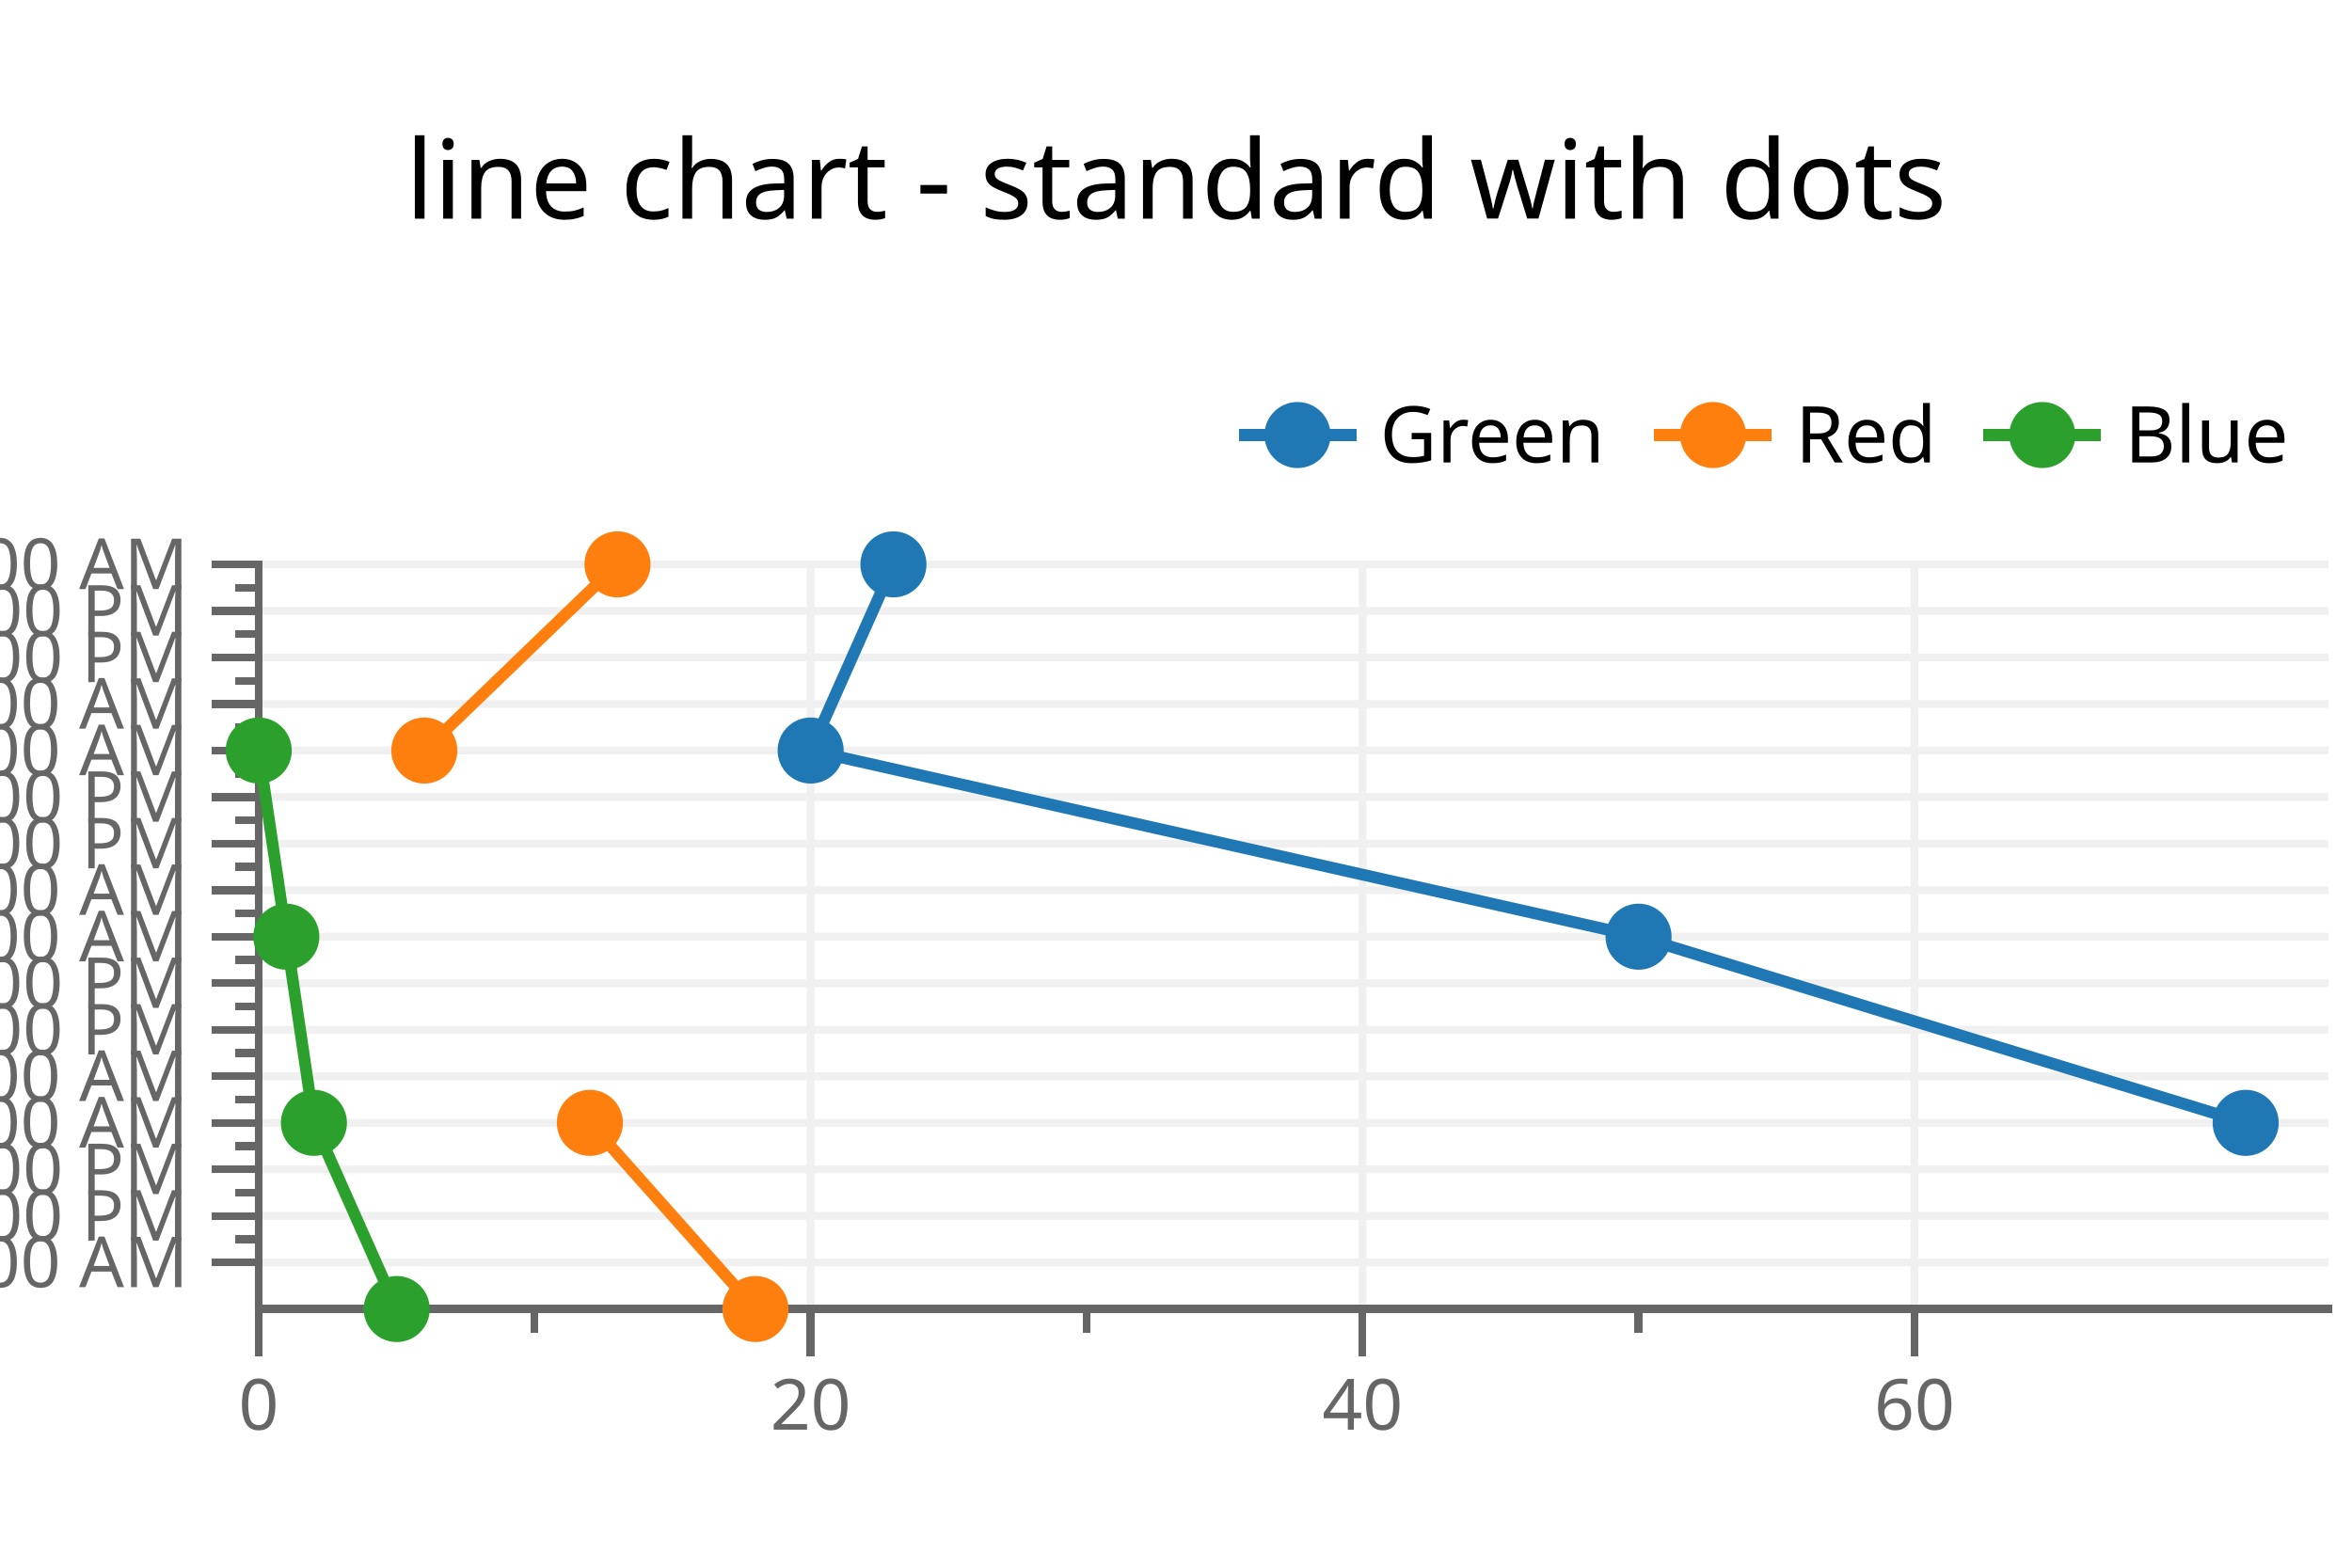
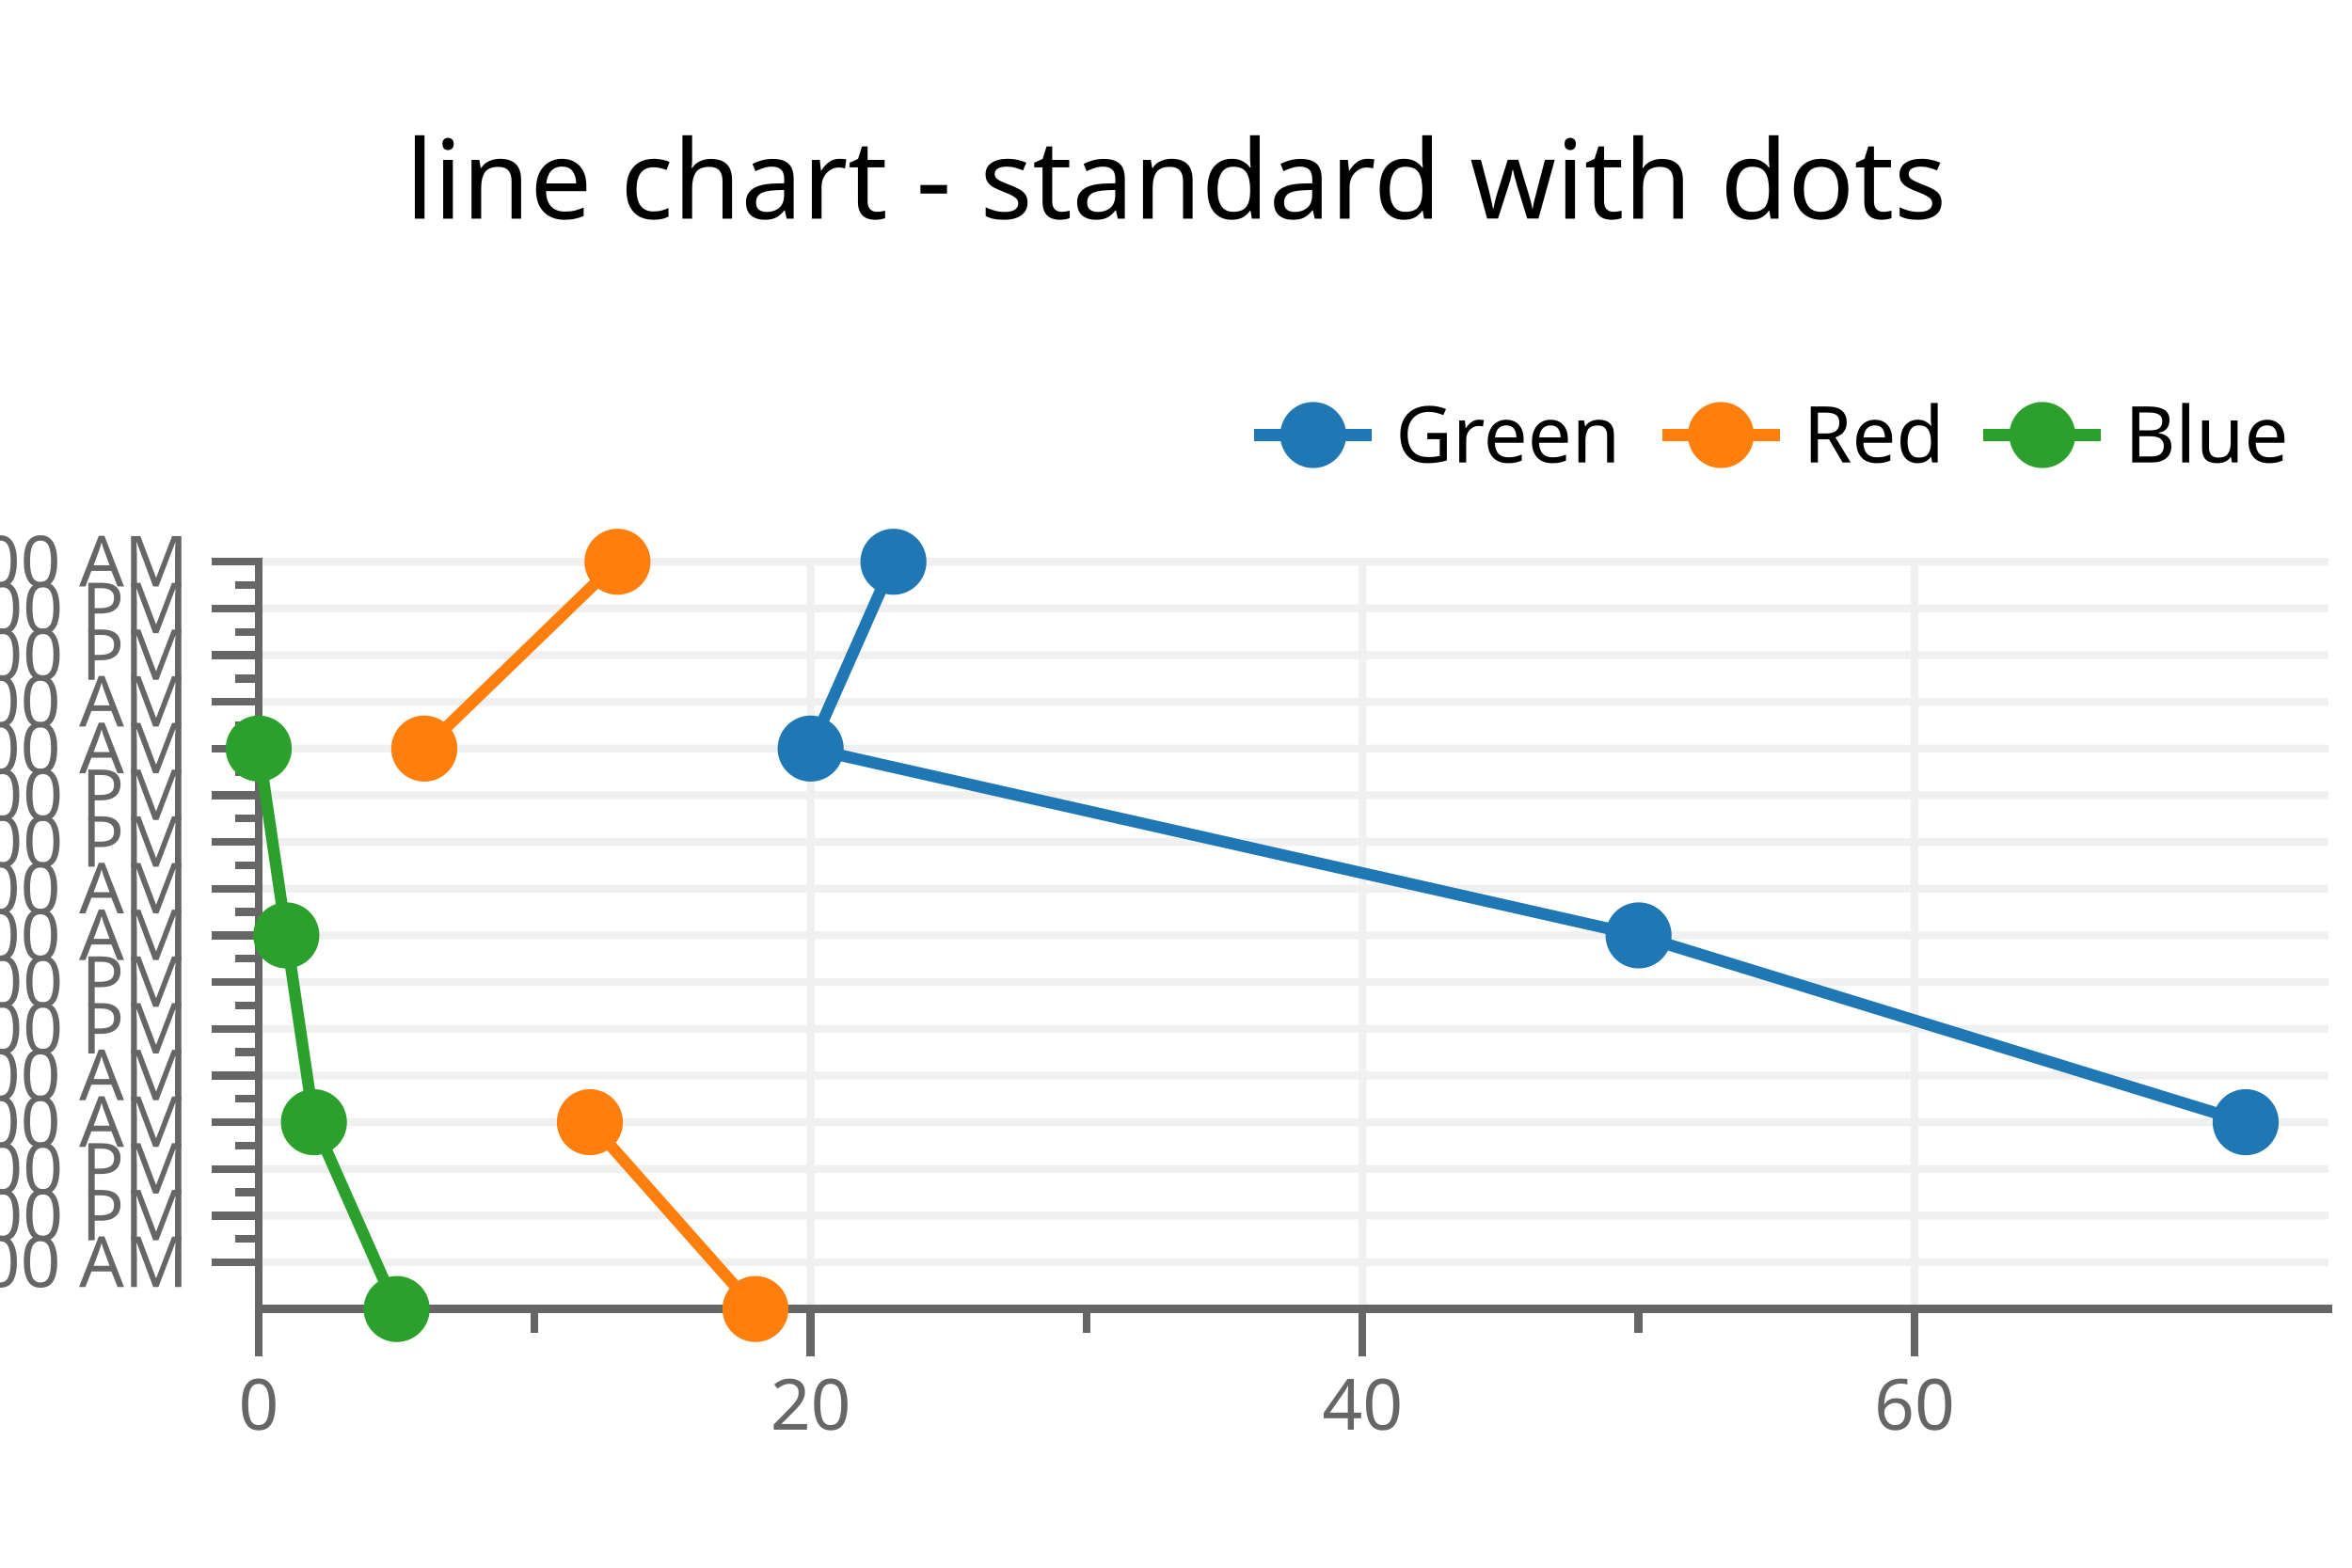
<svg xmlns="http://www.w3.org/2000/svg" contentScriptType="text/ecmascript" width="300" zoomAndPan="magnify" contentStyleType="text/css" viewBox="0 0 300 200" height="200" preserveAspectRatio="xMidYMid meet" version="1.0">
  <g id="canvas" />
  <g font-size="10px" fill="none" width="300" style="-webkit-touch-callout: none; -webkit-user-select: none; -khtml-user-select: none; -moz-user-select: none; -ms-user-select: none; user-select: none;" font-family="sans-serif" height="200" stroke="none" stroke-width="1.5">
    <defs />
    <g>
      <g transform="translate(3,3)">
-         <g transform="translate(40,0)">
+         <g transform="translate(38,0)">
          <g transform="translate(4,4)">
-             <text fill="rgb(0,0,0)" dy=".35em" style="font-family: sans-serif; font-style: normal; font-variant: normal; font-weight: normal; font-size: 14px; " pointer-events="none" transform="translate(103,16)" text-anchor="middle">
+             <text fill="rgb(0,0,0)" dy=".35em" style="font-family: sans-serif; font-style: normal; font-variant: normal; font-weight: normal; font-size: 14px; " pointer-events="none" transform="translate(105,16)" text-anchor="middle">
                            line chart - standard with dots
                        </text>
          </g>
        </g>
      </g>
      <g transform="translate(3,3)">
        <g clip-path="url(#hb)">
          <clipPath id="hb">
            <rect x="0" width="294" height="25" y="40" />
          </clipPath>
          <g transform="translate(0,40)">
            <g transform="translate(5,5)">
-               <g transform="translate(150,0)">
-                 <rect width="48" fill="rgb(200,200,200)" height="15" fill-opacity="0" pointer-events="none" />
+               <g transform="translate(152,0)">
+                 <rect width="47" fill="rgb(200,200,200)" height="15" fill-opacity="0" pointer-events="none" />
                <g>
                  <g>
                    <g>
                      <line x1="0" x2="15" y1="7.5" y2="7.5" shape-rendering="crispEdges" stroke="rgb(31,119,180)" pointer-events="none" />
                    </g>
                    <g>
                      <circle fill="rgb(31,119,180)" r="3.464" pointer-events="none" cx="7.5" cy="7.5" stroke="rgb(31,119,180)" />
                    </g>
                  </g>
                  <g>
                    <text fill="rgb(0,0,0)" x="3" dy=".35em" pointer-events="none" transform="translate(15,7.5)">
                                            Green
                                        </text>
                  </g>
                </g>
-                 <rect width="37" fill="rgb(200,200,200)" x="53" fill-opacity="0" height="15" pointer-events="none" />
-                 <g transform="translate(53,0)">
+                 <rect width="36" fill="rgb(200,200,200)" x="52" fill-opacity="0" height="15" pointer-events="none" />
+                 <g transform="translate(52,0)">
                  <g>
                    <g>
                      <line x1="0" x2="15" y1="7.5" y2="7.5" shape-rendering="crispEdges" stroke="rgb(255,127,14)" pointer-events="none" />
                    </g>
                    <g>
                      <circle fill="rgb(255,127,14)" r="3.464" pointer-events="none" cx="7.5" cy="7.5" stroke="rgb(255,127,14)" />
                    </g>
                  </g>
                  <g>
                    <text fill="rgb(0,0,0)" x="3" dy=".35em" pointer-events="none" transform="translate(15,7.5)">
                                            Red
                                        </text>
                  </g>
                </g>
-                 <rect width="39" fill="rgb(200,200,200)" x="95" fill-opacity="0" height="15" pointer-events="none" />
-                 <g transform="translate(95,0)">
+                 <rect width="39" fill="rgb(200,200,200)" x="93" fill-opacity="0" height="15" pointer-events="none" />
+                 <g transform="translate(93,0)">
                  <g>
                    <g>
                      <line x1="0" x2="15" y1="7.5" y2="7.5" shape-rendering="crispEdges" stroke="rgb(44,160,44)" pointer-events="none" />
                    </g>
                    <g>
                      <circle fill="rgb(44,160,44)" r="3.464" pointer-events="none" cx="7.5" cy="7.5" stroke="rgb(44,160,44)" />
                    </g>
                  </g>
                  <g>
                    <text fill="rgb(0,0,0)" x="3" dy=".35em" pointer-events="none" transform="translate(15,7.5)">
                                            Blue
                                        </text>
                  </g>
                </g>
              </g>
            </g>
          </g>
        </g>
      </g>
      <g transform="translate(3,3)">
        <g transform="translate(0,65)">
-           <g transform="translate(0,4)">
-             <g transform="translate(30,0)" />
-           </g>
-           <g transform="translate(0,4)">
-             <line x1="30" x2="30" y1="0" y2="95" stroke="rgb(240,240,240)" stroke-width="1" pointer-events="none" />
-             <line x1="100.4" x2="100.4" y1="0" y2="95" stroke="rgb(240,240,240)" stroke-width="1" pointer-events="none" />
-             <line x1="170.8" x2="170.8" y1="0" y2="95" stroke="rgb(240,240,240)" stroke-width="1" pointer-events="none" />
-             <line x1="241.2" x2="241.2" y1="0" y2="95" stroke="rgb(240,240,240)" stroke-width="1" pointer-events="none" />
-           </g>
-           <g transform="translate(0,4)">
-             <line x1="30" x2="294" y1="89.062" y2="89.062" stroke="rgb(240,240,240)" stroke-width="1" pointer-events="none" />
-             <line x1="30" x2="294" y1="83.125" y2="83.125" stroke="rgb(240,240,240)" stroke-width="1" pointer-events="none" />
-             <line x1="30" x2="294" y1="77.188" y2="77.188" stroke="rgb(240,240,240)" stroke-width="1" pointer-events="none" />
-             <line x1="30" x2="294" y1="71.25" y2="71.25" stroke="rgb(240,240,240)" stroke-width="1" pointer-events="none" />
-             <line x1="30" x2="294" y1="65.312" y2="65.312" stroke="rgb(240,240,240)" stroke-width="1" pointer-events="none" />
-             <line x1="30" x2="294" y1="59.375" y2="59.375" stroke="rgb(240,240,240)" stroke-width="1" pointer-events="none" />
-             <line x1="30" x2="294" y1="53.438" y2="53.438" stroke="rgb(240,240,240)" stroke-width="1" pointer-events="none" />
-             <line x1="30" x2="294" y1="47.5" y2="47.5" stroke="rgb(240,240,240)" stroke-width="1" pointer-events="none" />
-             <line x1="30" x2="294" y1="41.562" y2="41.562" stroke="rgb(240,240,240)" stroke-width="1" pointer-events="none" />
-             <line x1="30" x2="294" y1="35.625" y2="35.625" stroke="rgb(240,240,240)" stroke-width="1" pointer-events="none" />
-             <line x1="30" x2="294" y1="29.688" y2="29.688" stroke="rgb(240,240,240)" stroke-width="1" pointer-events="none" />
-             <line x1="30" x2="294" y1="23.75" y2="23.75" stroke="rgb(240,240,240)" stroke-width="1" pointer-events="none" />
-             <line x1="30" x2="294" y1="17.812" y2="17.812" stroke="rgb(240,240,240)" stroke-width="1" pointer-events="none" />
-             <line x1="30" x2="294" y1="11.875" y2="11.875" stroke="rgb(240,240,240)" stroke-width="1" pointer-events="none" />
-             <line x1="30" x2="294" y1="5.938" y2="5.938" stroke="rgb(240,240,240)" stroke-width="1" pointer-events="none" />
+           <g transform="translate(0,3.6666)">
+             <g transform="translate(30,7.105427357601002e-15)" />
+           </g>
+           <g transform="translate(0,3.6666)">
+             <line x1="30" x2="30" y1="0" y2="95.333" stroke="rgb(240,240,240)" stroke-width="1" pointer-events="none" />
+             <line x1="100.4" x2="100.4" y1="0" y2="95.333" stroke="rgb(240,240,240)" stroke-width="1" pointer-events="none" />
+             <line x1="170.8" x2="170.8" y1="0" y2="95.333" stroke="rgb(240,240,240)" stroke-width="1" pointer-events="none" />
+             <line x1="241.2" x2="241.2" y1="0" y2="95.333" stroke="rgb(240,240,240)" stroke-width="1" pointer-events="none" />
+           </g>
+           <g transform="translate(0,3.6666)">
+             <line x1="30" x2="294" y1="89.375" y2="89.375" stroke="rgb(240,240,240)" stroke-width="1" pointer-events="none" />
+             <line x1="30" x2="294" y1="83.417" y2="83.417" stroke="rgb(240,240,240)" stroke-width="1" pointer-events="none" />
+             <line x1="30" x2="294" y1="77.458" y2="77.458" stroke="rgb(240,240,240)" stroke-width="1" pointer-events="none" />
+             <line x1="30" x2="294" y1="71.5" y2="71.5" stroke="rgb(240,240,240)" stroke-width="1" pointer-events="none" />
+             <line x1="30" x2="294" y1="65.542" y2="65.542" stroke="rgb(240,240,240)" stroke-width="1" pointer-events="none" />
+             <line x1="30" x2="294" y1="59.583" y2="59.583" stroke="rgb(240,240,240)" stroke-width="1" pointer-events="none" />
+             <line x1="30" x2="294" y1="53.625" y2="53.625" stroke="rgb(240,240,240)" stroke-width="1" pointer-events="none" />
+             <line x1="30" x2="294" y1="47.667" y2="47.667" stroke="rgb(240,240,240)" stroke-width="1" pointer-events="none" />
+             <line x1="30" x2="294" y1="41.708" y2="41.708" stroke="rgb(240,240,240)" stroke-width="1" pointer-events="none" />
+             <line x1="30" x2="294" y1="35.75" y2="35.75" stroke="rgb(240,240,240)" stroke-width="1" pointer-events="none" />
+             <line x1="30" x2="294" y1="29.792" y2="29.792" stroke="rgb(240,240,240)" stroke-width="1" pointer-events="none" />
+             <line x1="30" x2="294" y1="23.833" y2="23.833" stroke="rgb(240,240,240)" stroke-width="1" pointer-events="none" />
+             <line x1="30" x2="294" y1="17.875" y2="17.875" stroke="rgb(240,240,240)" stroke-width="1" pointer-events="none" />
+             <line x1="30" x2="294" y1="11.917" y2="11.917" stroke="rgb(240,240,240)" stroke-width="1" pointer-events="none" />
+             <line x1="30" x2="294" y1="5.958" y2="5.958" stroke="rgb(240,240,240)" stroke-width="1" pointer-events="none" />
            <line x1="30" x2="294" y1="0" y2="0" stroke="rgb(240,240,240)" stroke-width="1" pointer-events="none" />
          </g>
-           <g transform="translate(0,4)">
-             <g>
-               <g>
-                 <line x1="24" x2="30" y1="89.062" y2="89.062" shape-rendering="crispEdges" stroke="rgb(102,102,102)" stroke-width="1" pointer-events="none" />
-               </g>
-               <g>
-                 <line x1="27" x2="30" y1="86.094" y2="86.094" shape-rendering="crispEdges" stroke="rgb(102,102,102)" stroke-width="1" pointer-events="none" />
-               </g>
-               <g>
-                 <text x="-3" transform="translate(24,89.0625)" fill="rgb(102,102,102)" text-anchor="end" style="font-family: sans-serif; font-style: normal; font-variant: normal; font-weight: normal; font-size: 9px; " dy=".35em" pointer-events="none">
+           <g transform="translate(0,3.6666)">
+             <g transform="translate(0,7.105427357601002e-15)">
+               <g>
+                 <line x1="24" x2="30" y1="89.375" y2="89.375" shape-rendering="crispEdges" stroke="rgb(102,102,102)" stroke-width="1" pointer-events="none" />
+               </g>
+               <g>
+                 <line x1="27" x2="30" y1="86.396" y2="86.396" shape-rendering="crispEdges" stroke="rgb(102,102,102)" stroke-width="1" pointer-events="none" />
+               </g>
+               <g>
+                 <text x="-3" transform="translate(24,89.37506)" fill="rgb(102,102,102)" text-anchor="end" style="font-family: sans-serif; font-style: normal; font-variant: normal; font-weight: normal; font-size: 9px; " dy=".35em" pointer-events="none">
                                    06:00 AM
                                </text>
              </g>
              <g>
-                 <line x1="24" x2="30" y1="83.125" y2="83.125" shape-rendering="crispEdges" stroke="rgb(102,102,102)" stroke-width="1" pointer-events="none" />
-               </g>
-               <g>
-                 <line x1="27" x2="30" y1="80.156" y2="80.156" shape-rendering="crispEdges" stroke="rgb(102,102,102)" stroke-width="1" pointer-events="none" />
-               </g>
-               <g>
-                 <text x="-3" transform="translate(24,83.125)" fill="rgb(102,102,102)" text-anchor="end" style="font-family: sans-serif; font-style: normal; font-variant: normal; font-weight: normal; font-size: 9px; " dy=".35em" pointer-events="none">
+                 <line x1="24" x2="30" y1="83.417" y2="83.417" shape-rendering="crispEdges" stroke="rgb(102,102,102)" stroke-width="1" pointer-events="none" />
+               </g>
+               <g>
+                 <line x1="27" x2="30" y1="80.438" y2="80.438" shape-rendering="crispEdges" stroke="rgb(102,102,102)" stroke-width="1" pointer-events="none" />
+               </g>
+               <g>
+                 <text x="-3" transform="translate(24,83.41672)" fill="rgb(102,102,102)" text-anchor="end" style="font-family: sans-serif; font-style: normal; font-variant: normal; font-weight: normal; font-size: 9px; " dy=".35em" pointer-events="none">
                                    12:00 PM
                                </text>
              </g>
              <g>
-                 <line x1="24" x2="30" y1="77.188" y2="77.188" shape-rendering="crispEdges" stroke="rgb(102,102,102)" stroke-width="1" pointer-events="none" />
-               </g>
-               <g>
-                 <line x1="27" x2="30" y1="74.219" y2="74.219" shape-rendering="crispEdges" stroke="rgb(102,102,102)" stroke-width="1" pointer-events="none" />
-               </g>
-               <g>
-                 <text x="-3" transform="translate(24,77.1875)" fill="rgb(102,102,102)" text-anchor="end" style="font-family: sans-serif; font-style: normal; font-variant: normal; font-weight: normal; font-size: 9px; " dy=".35em" pointer-events="none">
+                 <line x1="24" x2="30" y1="77.458" y2="77.458" shape-rendering="crispEdges" stroke="rgb(102,102,102)" stroke-width="1" pointer-events="none" />
+               </g>
+               <g>
+                 <line x1="27" x2="30" y1="74.479" y2="74.479" shape-rendering="crispEdges" stroke="rgb(102,102,102)" stroke-width="1" pointer-events="none" />
+               </g>
+               <g>
+                 <text x="-3" transform="translate(24,77.45839)" fill="rgb(102,102,102)" text-anchor="end" style="font-family: sans-serif; font-style: normal; font-variant: normal; font-weight: normal; font-size: 9px; " dy=".35em" pointer-events="none">
                                    06:00 PM
                                </text>
              </g>
              <g>
-                 <line x1="24" x2="30" y1="71.25" y2="71.25" shape-rendering="crispEdges" stroke="rgb(102,102,102)" stroke-width="1" pointer-events="none" />
-               </g>
-               <g>
-                 <line x1="27" x2="30" y1="68.281" y2="68.281" shape-rendering="crispEdges" stroke="rgb(102,102,102)" stroke-width="1" pointer-events="none" />
-               </g>
-               <g>
-                 <text x="-3" transform="translate(24,71.25)" fill="rgb(102,102,102)" text-anchor="end" style="font-family: sans-serif; font-style: normal; font-variant: normal; font-weight: normal; font-size: 9px; " dy=".35em" pointer-events="none">
+                 <line x1="24" x2="30" y1="71.5" y2="71.5" shape-rendering="crispEdges" stroke="rgb(102,102,102)" stroke-width="1" pointer-events="none" />
+               </g>
+               <g>
+                 <line x1="27" x2="30" y1="68.521" y2="68.521" shape-rendering="crispEdges" stroke="rgb(102,102,102)" stroke-width="1" pointer-events="none" />
+               </g>
+               <g>
+                 <text x="-3" transform="translate(24,71.50005)" fill="rgb(102,102,102)" text-anchor="end" style="font-family: sans-serif; font-style: normal; font-variant: normal; font-weight: normal; font-size: 9px; " dy=".35em" pointer-events="none">
                                    12:00 AM
                                </text>
              </g>
              <g>
-                 <line x1="24" x2="30" y1="65.312" y2="65.312" shape-rendering="crispEdges" stroke="rgb(102,102,102)" stroke-width="1" pointer-events="none" />
-               </g>
-               <g>
-                 <line x1="27" x2="30" y1="62.344" y2="62.344" shape-rendering="crispEdges" stroke="rgb(102,102,102)" stroke-width="1" pointer-events="none" />
-               </g>
-               <g>
-                 <text x="-3" transform="translate(24,65.3125)" fill="rgb(102,102,102)" text-anchor="end" style="font-family: sans-serif; font-style: normal; font-variant: normal; font-weight: normal; font-size: 9px; " dy=".35em" pointer-events="none">
+                 <line x1="24" x2="30" y1="65.542" y2="65.542" shape-rendering="crispEdges" stroke="rgb(102,102,102)" stroke-width="1" pointer-events="none" />
+               </g>
+               <g>
+                 <line x1="27" x2="30" y1="62.563" y2="62.563" shape-rendering="crispEdges" stroke="rgb(102,102,102)" stroke-width="1" pointer-events="none" />
+               </g>
+               <g>
+                 <text x="-3" transform="translate(24,65.54171)" fill="rgb(102,102,102)" text-anchor="end" style="font-family: sans-serif; font-style: normal; font-variant: normal; font-weight: normal; font-size: 9px; " dy=".35em" pointer-events="none">
                                    06:00 AM
                                </text>
              </g>
              <g>
-                 <line x1="24" x2="30" y1="59.375" y2="59.375" shape-rendering="crispEdges" stroke="rgb(102,102,102)" stroke-width="1" pointer-events="none" />
-               </g>
-               <g>
-                 <line x1="27" x2="30" y1="56.406" y2="56.406" shape-rendering="crispEdges" stroke="rgb(102,102,102)" stroke-width="1" pointer-events="none" />
-               </g>
-               <g>
-                 <text x="-3" transform="translate(24,59.375)" fill="rgb(102,102,102)" text-anchor="end" style="font-family: sans-serif; font-style: normal; font-variant: normal; font-weight: normal; font-size: 9px; " dy=".35em" pointer-events="none">
+                 <line x1="24" x2="30" y1="59.583" y2="59.583" shape-rendering="crispEdges" stroke="rgb(102,102,102)" stroke-width="1" pointer-events="none" />
+               </g>
+               <g>
+                 <line x1="27" x2="30" y1="56.604" y2="56.604" shape-rendering="crispEdges" stroke="rgb(102,102,102)" stroke-width="1" pointer-events="none" />
+               </g>
+               <g>
+                 <text x="-3" transform="translate(24,59.58337)" fill="rgb(102,102,102)" text-anchor="end" style="font-family: sans-serif; font-style: normal; font-variant: normal; font-weight: normal; font-size: 9px; " dy=".35em" pointer-events="none">
                                    12:00 PM
                                </text>
              </g>
              <g>
-                 <line x1="24" x2="30" y1="53.438" y2="53.438" shape-rendering="crispEdges" stroke="rgb(102,102,102)" stroke-width="1" pointer-events="none" />
-               </g>
-               <g>
-                 <line x1="27" x2="30" y1="50.469" y2="50.469" shape-rendering="crispEdges" stroke="rgb(102,102,102)" stroke-width="1" pointer-events="none" />
-               </g>
-               <g>
-                 <text x="-3" transform="translate(24,53.4375)" fill="rgb(102,102,102)" text-anchor="end" style="font-family: sans-serif; font-style: normal; font-variant: normal; font-weight: normal; font-size: 9px; " dy=".35em" pointer-events="none">
+                 <line x1="24" x2="30" y1="53.625" y2="53.625" shape-rendering="crispEdges" stroke="rgb(102,102,102)" stroke-width="1" pointer-events="none" />
+               </g>
+               <g>
+                 <line x1="27" x2="30" y1="50.646" y2="50.646" shape-rendering="crispEdges" stroke="rgb(102,102,102)" stroke-width="1" pointer-events="none" />
+               </g>
+               <g>
+                 <text x="-3" transform="translate(24,53.62504)" fill="rgb(102,102,102)" text-anchor="end" style="font-family: sans-serif; font-style: normal; font-variant: normal; font-weight: normal; font-size: 9px; " dy=".35em" pointer-events="none">
                                    06:00 PM
                                </text>
              </g>
              <g>
-                 <line x1="24" x2="30" y1="47.5" y2="47.5" shape-rendering="crispEdges" stroke="rgb(102,102,102)" stroke-width="1" pointer-events="none" />
-               </g>
-               <g>
-                 <line x1="27" x2="30" y1="44.531" y2="44.531" shape-rendering="crispEdges" stroke="rgb(102,102,102)" stroke-width="1" pointer-events="none" />
-               </g>
-               <g>
-                 <text x="-3" transform="translate(24,47.5)" fill="rgb(102,102,102)" text-anchor="end" style="font-family: sans-serif; font-style: normal; font-variant: normal; font-weight: normal; font-size: 9px; " dy=".35em" pointer-events="none">
+                 <line x1="24" x2="30" y1="47.667" y2="47.667" shape-rendering="crispEdges" stroke="rgb(102,102,102)" stroke-width="1" pointer-events="none" />
+               </g>
+               <g>
+                 <line x1="27" x2="30" y1="44.688" y2="44.688" shape-rendering="crispEdges" stroke="rgb(102,102,102)" stroke-width="1" pointer-events="none" />
+               </g>
+               <g>
+                 <text x="-3" transform="translate(24,47.6667)" fill="rgb(102,102,102)" text-anchor="end" style="font-family: sans-serif; font-style: normal; font-variant: normal; font-weight: normal; font-size: 9px; " dy=".35em" pointer-events="none">
                                    12:00 AM
                                </text>
              </g>
              <g>
-                 <line x1="24" x2="30" y1="41.562" y2="41.562" shape-rendering="crispEdges" stroke="rgb(102,102,102)" stroke-width="1" pointer-events="none" />
-               </g>
-               <g>
-                 <line x1="27" x2="30" y1="38.594" y2="38.594" shape-rendering="crispEdges" stroke="rgb(102,102,102)" stroke-width="1" pointer-events="none" />
-               </g>
-               <g>
-                 <text x="-3" transform="translate(24,41.5625)" fill="rgb(102,102,102)" text-anchor="end" style="font-family: sans-serif; font-style: normal; font-variant: normal; font-weight: normal; font-size: 9px; " dy=".35em" pointer-events="none">
+                 <line x1="24" x2="30" y1="41.708" y2="41.708" shape-rendering="crispEdges" stroke="rgb(102,102,102)" stroke-width="1" pointer-events="none" />
+               </g>
+               <g>
+                 <line x1="27" x2="30" y1="38.729" y2="38.729" shape-rendering="crispEdges" stroke="rgb(102,102,102)" stroke-width="1" pointer-events="none" />
+               </g>
+               <g>
+                 <text x="-3" transform="translate(24,41.70836)" fill="rgb(102,102,102)" text-anchor="end" style="font-family: sans-serif; font-style: normal; font-variant: normal; font-weight: normal; font-size: 9px; " dy=".35em" pointer-events="none">
                                    06:00 AM
                                </text>
              </g>
              <g>
-                 <line x1="24" x2="30" y1="35.625" y2="35.625" shape-rendering="crispEdges" stroke="rgb(102,102,102)" stroke-width="1" pointer-events="none" />
-               </g>
-               <g>
-                 <line x1="27" x2="30" y1="32.656" y2="32.656" shape-rendering="crispEdges" stroke="rgb(102,102,102)" stroke-width="1" pointer-events="none" />
-               </g>
-               <g>
-                 <text x="-3" transform="translate(24,35.625)" fill="rgb(102,102,102)" text-anchor="end" style="font-family: sans-serif; font-style: normal; font-variant: normal; font-weight: normal; font-size: 9px; " dy=".35em" pointer-events="none">
+                 <line x1="24" x2="30" y1="35.75" y2="35.75" shape-rendering="crispEdges" stroke="rgb(102,102,102)" stroke-width="1" pointer-events="none" />
+               </g>
+               <g>
+                 <line x1="27" x2="30" y1="32.771" y2="32.771" shape-rendering="crispEdges" stroke="rgb(102,102,102)" stroke-width="1" pointer-events="none" />
+               </g>
+               <g>
+                 <text x="-3" transform="translate(24,35.75003)" fill="rgb(102,102,102)" text-anchor="end" style="font-family: sans-serif; font-style: normal; font-variant: normal; font-weight: normal; font-size: 9px; " dy=".35em" pointer-events="none">
                                    12:00 PM
                                </text>
              </g>
              <g>
-                 <line x1="24" x2="30" y1="29.688" y2="29.688" shape-rendering="crispEdges" stroke="rgb(102,102,102)" stroke-width="1" pointer-events="none" />
-               </g>
-               <g>
-                 <line x1="27" x2="30" y1="26.719" y2="26.719" shape-rendering="crispEdges" stroke="rgb(102,102,102)" stroke-width="1" pointer-events="none" />
-               </g>
-               <g>
-                 <text x="-3" transform="translate(24,29.6875)" fill="rgb(102,102,102)" text-anchor="end" style="font-family: sans-serif; font-style: normal; font-variant: normal; font-weight: normal; font-size: 9px; " dy=".35em" pointer-events="none">
+                 <line x1="24" x2="30" y1="29.792" y2="29.792" shape-rendering="crispEdges" stroke="rgb(102,102,102)" stroke-width="1" pointer-events="none" />
+               </g>
+               <g>
+                 <line x1="27" x2="30" y1="26.813" y2="26.813" shape-rendering="crispEdges" stroke="rgb(102,102,102)" stroke-width="1" pointer-events="none" />
+               </g>
+               <g>
+                 <text x="-3" transform="translate(24,29.79169)" fill="rgb(102,102,102)" text-anchor="end" style="font-family: sans-serif; font-style: normal; font-variant: normal; font-weight: normal; font-size: 9px; " dy=".35em" pointer-events="none">
                                    06:00 PM
                                </text>
              </g>
              <g>
-                 <line x1="24" x2="30" y1="23.75" y2="23.75" shape-rendering="crispEdges" stroke="rgb(102,102,102)" stroke-width="1" pointer-events="none" />
-               </g>
-               <g>
-                 <line x1="27" x2="30" y1="20.781" y2="20.781" shape-rendering="crispEdges" stroke="rgb(102,102,102)" stroke-width="1" pointer-events="none" />
-               </g>
-               <g>
-                 <text x="-3" transform="translate(24,23.75)" fill="rgb(102,102,102)" text-anchor="end" style="font-family: sans-serif; font-style: normal; font-variant: normal; font-weight: normal; font-size: 9px; " dy=".35em" pointer-events="none">
+                 <line x1="24" x2="30" y1="23.833" y2="23.833" shape-rendering="crispEdges" stroke="rgb(102,102,102)" stroke-width="1" pointer-events="none" />
+               </g>
+               <g>
+                 <line x1="27" x2="30" y1="20.854" y2="20.854" shape-rendering="crispEdges" stroke="rgb(102,102,102)" stroke-width="1" pointer-events="none" />
+               </g>
+               <g>
+                 <text x="-3" transform="translate(24,23.83335)" fill="rgb(102,102,102)" text-anchor="end" style="font-family: sans-serif; font-style: normal; font-variant: normal; font-weight: normal; font-size: 9px; " dy=".35em" pointer-events="none">
                                    12:00 AM
                                </text>
              </g>
              <g>
-                 <line x1="24" x2="30" y1="17.812" y2="17.812" shape-rendering="crispEdges" stroke="rgb(102,102,102)" stroke-width="1" pointer-events="none" />
-               </g>
-               <g>
-                 <line x1="27" x2="30" y1="14.844" y2="14.844" shape-rendering="crispEdges" stroke="rgb(102,102,102)" stroke-width="1" pointer-events="none" />
-               </g>
-               <g>
-                 <text x="-3" transform="translate(24,17.8125)" fill="rgb(102,102,102)" text-anchor="end" style="font-family: sans-serif; font-style: normal; font-variant: normal; font-weight: normal; font-size: 9px; " dy=".35em" pointer-events="none">
+                 <line x1="24" x2="30" y1="17.875" y2="17.875" shape-rendering="crispEdges" stroke="rgb(102,102,102)" stroke-width="1" pointer-events="none" />
+               </g>
+               <g>
+                 <line x1="27" x2="30" y1="14.896" y2="14.896" shape-rendering="crispEdges" stroke="rgb(102,102,102)" stroke-width="1" pointer-events="none" />
+               </g>
+               <g>
+                 <text x="-3" transform="translate(24,17.87501)" fill="rgb(102,102,102)" text-anchor="end" style="font-family: sans-serif; font-style: normal; font-variant: normal; font-weight: normal; font-size: 9px; " dy=".35em" pointer-events="none">
                                    06:00 AM
                                </text>
              </g>
              <g>
-                 <line x1="24" x2="30" y1="11.875" y2="11.875" shape-rendering="crispEdges" stroke="rgb(102,102,102)" stroke-width="1" pointer-events="none" />
-               </g>
-               <g>
-                 <line x1="27" x2="30" y1="8.906" y2="8.906" shape-rendering="crispEdges" stroke="rgb(102,102,102)" stroke-width="1" pointer-events="none" />
-               </g>
-               <g>
-                 <text x="-3" transform="translate(24,11.875)" fill="rgb(102,102,102)" text-anchor="end" style="font-family: sans-serif; font-style: normal; font-variant: normal; font-weight: normal; font-size: 9px; " dy=".35em" pointer-events="none">
+                 <line x1="24" x2="30" y1="11.917" y2="11.917" shape-rendering="crispEdges" stroke="rgb(102,102,102)" stroke-width="1" pointer-events="none" />
+               </g>
+               <g>
+                 <line x1="27" x2="30" y1="8.938" y2="8.938" shape-rendering="crispEdges" stroke="rgb(102,102,102)" stroke-width="1" pointer-events="none" />
+               </g>
+               <g>
+                 <text x="-3" transform="translate(24,11.91667)" fill="rgb(102,102,102)" text-anchor="end" style="font-family: sans-serif; font-style: normal; font-variant: normal; font-weight: normal; font-size: 9px; " dy=".35em" pointer-events="none">
                                    12:00 PM
                                </text>
              </g>
              <g>
-                 <line x1="24" x2="30" y1="5.938" y2="5.938" shape-rendering="crispEdges" stroke="rgb(102,102,102)" stroke-width="1" pointer-events="none" />
-               </g>
-               <g>
-                 <line x1="27" x2="30" y1="2.969" y2="2.969" shape-rendering="crispEdges" stroke="rgb(102,102,102)" stroke-width="1" pointer-events="none" />
-               </g>
-               <g>
-                 <text x="-3" transform="translate(24,5.9375)" fill="rgb(102,102,102)" text-anchor="end" style="font-family: sans-serif; font-style: normal; font-variant: normal; font-weight: normal; font-size: 9px; " dy=".35em" pointer-events="none">
+                 <line x1="24" x2="30" y1="5.958" y2="5.958" shape-rendering="crispEdges" stroke="rgb(102,102,102)" stroke-width="1" pointer-events="none" />
+               </g>
+               <g>
+                 <line x1="27" x2="30" y1="2.979" y2="2.979" shape-rendering="crispEdges" stroke="rgb(102,102,102)" stroke-width="1" pointer-events="none" />
+               </g>
+               <g>
+                 <text x="-3" transform="translate(24,5.958337)" fill="rgb(102,102,102)" text-anchor="end" style="font-family: sans-serif; font-style: normal; font-variant: normal; font-weight: normal; font-size: 9px; " dy=".35em" pointer-events="none">
                                    06:00 PM
                                </text>
              </g>
              <g>
                <line x1="24" x2="30" y1="0" y2="0" shape-rendering="crispEdges" stroke="rgb(102,102,102)" stroke-width="1" pointer-events="none" />
              </g>
              <g />
              <g>
                <text x="-3" transform="translate(24,0)" fill="rgb(102,102,102)" text-anchor="end" style="font-family: sans-serif; font-style: normal; font-variant: normal; font-weight: normal; font-size: 9px; " dy=".35em" pointer-events="none">
                                    12:00 AM
                                </text>
              </g>
            </g>
-             <g>
-               <line stroke-linecap="square" x1="30" x2="30" y1="0" y2="95" shape-rendering="crispEdges" stroke="rgb(102,102,102)" stroke-width="1" pointer-events="none" />
-             </g>
-           </g>
-           <g transform="translate(0,4)">
-             <g transform="translate(30,95)">
+             <g transform="translate(0,7.105427357601002e-15)">
+               <line stroke-linecap="square" x1="30" x2="30" y1="0" y2="95.333" shape-rendering="crispEdges" stroke="rgb(102,102,102)" stroke-width="1" pointer-events="none" />
+             </g>
+           </g>
+           <g transform="translate(0,3.6666)">
+             <g transform="translate(30,95.3334)">
              <g>
                <g>
                  <line x1="0" x2="0" y1="0" y2="6" shape-rendering="crispEdges" stroke="rgb(102,102,102)" stroke-width="1" pointer-events="none" />
                </g>
                <g>
                  <line x1="35.2" x2="35.2" y1="0" y2="3" shape-rendering="crispEdges" stroke="rgb(102,102,102)" stroke-width="1" pointer-events="none" />
                </g>
                <g>
                  <text y="3" transform="translate(0,6)" fill="rgb(102,102,102)" text-anchor="middle" style="font-family: sans-serif; font-style: normal; font-variant: normal; font-weight: normal; font-size: 9px; " dy=".71em" pointer-events="none">
                                        0
                                    </text>
                </g>
                <g transform="translate(70.4,0)">
                  <line x1="0" x2="0" y1="0" y2="6" shape-rendering="crispEdges" stroke="rgb(102,102,102)" stroke-width="1" pointer-events="none" />
                </g>
                <g transform="translate(70.4,0)">
                  <line x1="35.2" x2="35.2" y1="0" y2="3" shape-rendering="crispEdges" stroke="rgb(102,102,102)" stroke-width="1" pointer-events="none" />
                </g>
                <g transform="translate(70.4,0)">
                  <text y="3" transform="translate(0,6)" fill="rgb(102,102,102)" text-anchor="middle" style="font-family: sans-serif; font-style: normal; font-variant: normal; font-weight: normal; font-size: 9px; " dy=".71em" pointer-events="none">
                                        20
                                    </text>
                </g>
                <g transform="translate(140.8,0)">
                  <line x1="0" x2="0" y1="0" y2="6" shape-rendering="crispEdges" stroke="rgb(102,102,102)" stroke-width="1" pointer-events="none" />
                </g>
                <g transform="translate(140.8,0)">
                  <line x1="35.2" x2="35.2" y1="0" y2="3" shape-rendering="crispEdges" stroke="rgb(102,102,102)" stroke-width="1" pointer-events="none" />
                </g>
                <g transform="translate(140.8,0)">
                  <text y="3" transform="translate(0,6)" fill="rgb(102,102,102)" text-anchor="middle" style="font-family: sans-serif; font-style: normal; font-variant: normal; font-weight: normal; font-size: 9px; " dy=".71em" pointer-events="none">
                                        40
                                    </text>
                </g>
                <g transform="translate(211.2,0)">
                  <line x1="0" x2="0" y1="0" y2="6" shape-rendering="crispEdges" stroke="rgb(102,102,102)" stroke-width="1" pointer-events="none" />
                </g>
                <g transform="translate(211.2,0)" />
                <g transform="translate(211.2,0)">
                  <text y="3" transform="translate(0,6)" fill="rgb(102,102,102)" text-anchor="middle" style="font-family: sans-serif; font-style: normal; font-variant: normal; font-weight: normal; font-size: 9px; " dy=".71em" pointer-events="none">
                                        60
                                    </text>
                </g>
              </g>
              <g>
                <line stroke-linecap="square" x1="0" x2="264" y1="0" y2="0" shape-rendering="crispEdges" stroke="rgb(102,102,102)" stroke-width="1" pointer-events="none" />
              </g>
            </g>
          </g>
-           <g transform="translate(0,4)">
-             <g transform="translate(30,0)">
+           <g transform="translate(0,3.6666)">
+             <g transform="translate(30,7.105427357601002e-15)">
              <g>
                <g />
                <g>
-                   <path d="M253.44,71.25L214.72,59.375L176,47.5L123.2,35.625L70.4,23.75L75.68,11.875L80.96,0" pointer-events="none" stroke="rgb(31,119,180)" />
-                 </g>
-                 <g>
-                   <circle fill="rgb(31,119,180)" r="3.464" pointer-events="none" cx="253.44" cy="71.25" stroke="rgb(31,119,180)" />
-                   <circle fill="rgb(31,119,180)" r="3.464" pointer-events="none" cx="176" cy="47.5" stroke="rgb(31,119,180)" />
-                   <circle fill="rgb(31,119,180)" r="3.464" pointer-events="none" cx="70.4" cy="23.75" stroke="rgb(31,119,180)" />
+                   <path d="M253.44,71.5L214.72,59.583L176,47.667L123.2,35.75L70.4,23.833L75.68,11.917L80.96,0" pointer-events="none" stroke="rgb(31,119,180)" />
+                 </g>
+                 <g>
+                   <circle fill="rgb(31,119,180)" r="3.464" pointer-events="none" cx="253.44" cy="71.5" stroke="rgb(31,119,180)" />
+                   <circle fill="rgb(31,119,180)" r="3.464" pointer-events="none" cx="176" cy="47.667" stroke="rgb(31,119,180)" />
+                   <circle fill="rgb(31,119,180)" r="3.464" pointer-events="none" cx="70.4" cy="23.833" stroke="rgb(31,119,180)" />
                  <circle fill="rgb(31,119,180)" r="3.464" pointer-events="none" cx="80.96" cy="0" stroke="rgb(31,119,180)" />
                </g>
                <g />
                <g>
-                   <path d="M63.36,95L52.8,83.125L42.24,71.25" pointer-events="none" stroke="rgb(255,127,14)" />
-                   <path d="M21.12,23.75L33.44,11.875L45.76,0" pointer-events="none" stroke="rgb(255,127,14)" />
-                 </g>
-                 <g>
-                   <circle fill="rgb(255,127,14)" r="3.464" pointer-events="none" cx="63.36" cy="95" stroke="rgb(255,127,14)" />
-                   <circle fill="rgb(255,127,14)" r="3.464" pointer-events="none" cx="42.24" cy="71.25" stroke="rgb(255,127,14)" />
-                   <circle fill="rgb(255,127,14)" r="3.464" pointer-events="none" cx="21.12" cy="23.75" stroke="rgb(255,127,14)" />
+                   <path d="M63.36,95.333L52.8,83.417L42.24,71.5" pointer-events="none" stroke="rgb(255,127,14)" />
+                   <path d="M21.12,23.833L33.44,11.917L45.76,0" pointer-events="none" stroke="rgb(255,127,14)" />
+                 </g>
+                 <g>
+                   <circle fill="rgb(255,127,14)" r="3.464" pointer-events="none" cx="63.36" cy="95.333" stroke="rgb(255,127,14)" />
+                   <circle fill="rgb(255,127,14)" r="3.464" pointer-events="none" cx="42.24" cy="71.5" stroke="rgb(255,127,14)" />
+                   <circle fill="rgb(255,127,14)" r="3.464" pointer-events="none" cx="21.12" cy="23.833" stroke="rgb(255,127,14)" />
                  <circle fill="rgb(255,127,14)" r="3.464" pointer-events="none" cx="45.76" cy="0" stroke="rgb(255,127,14)" />
                </g>
                <g />
                <g>
-                   <path d="M17.6,95L12.32,83.125L7.04,71.25L5.28,59.375L3.52,47.5L1.76,35.625L0,23.75" pointer-events="none" stroke="rgb(44,160,44)" />
-                 </g>
-                 <g>
-                   <circle fill="rgb(44,160,44)" r="3.464" pointer-events="none" cx="17.6" cy="95" stroke="rgb(44,160,44)" />
-                   <circle fill="rgb(44,160,44)" r="3.464" pointer-events="none" cx="7.04" cy="71.25" stroke="rgb(44,160,44)" />
-                   <circle fill="rgb(44,160,44)" r="3.464" pointer-events="none" cx="3.52" cy="47.5" stroke="rgb(44,160,44)" />
-                   <circle fill="rgb(44,160,44)" r="3.464" pointer-events="none" cx="0" cy="23.75" stroke="rgb(44,160,44)" />
+                   <path d="M17.6,95.333L12.32,83.417L7.04,71.5L5.28,59.583L3.52,47.667L1.76,35.75L0,23.833" pointer-events="none" stroke="rgb(44,160,44)" />
+                 </g>
+                 <g>
+                   <circle fill="rgb(44,160,44)" r="3.464" pointer-events="none" cx="17.6" cy="95.333" stroke="rgb(44,160,44)" />
+                   <circle fill="rgb(44,160,44)" r="3.464" pointer-events="none" cx="7.04" cy="71.5" stroke="rgb(44,160,44)" />
+                   <circle fill="rgb(44,160,44)" r="3.464" pointer-events="none" cx="3.52" cy="47.667" stroke="rgb(44,160,44)" />
+                   <circle fill="rgb(44,160,44)" r="3.464" pointer-events="none" cx="0" cy="23.833" stroke="rgb(44,160,44)" />
                </g>
              </g>
            </g>
          </g>
        </g>
      </g>
    </g>
  </g>
</svg>
